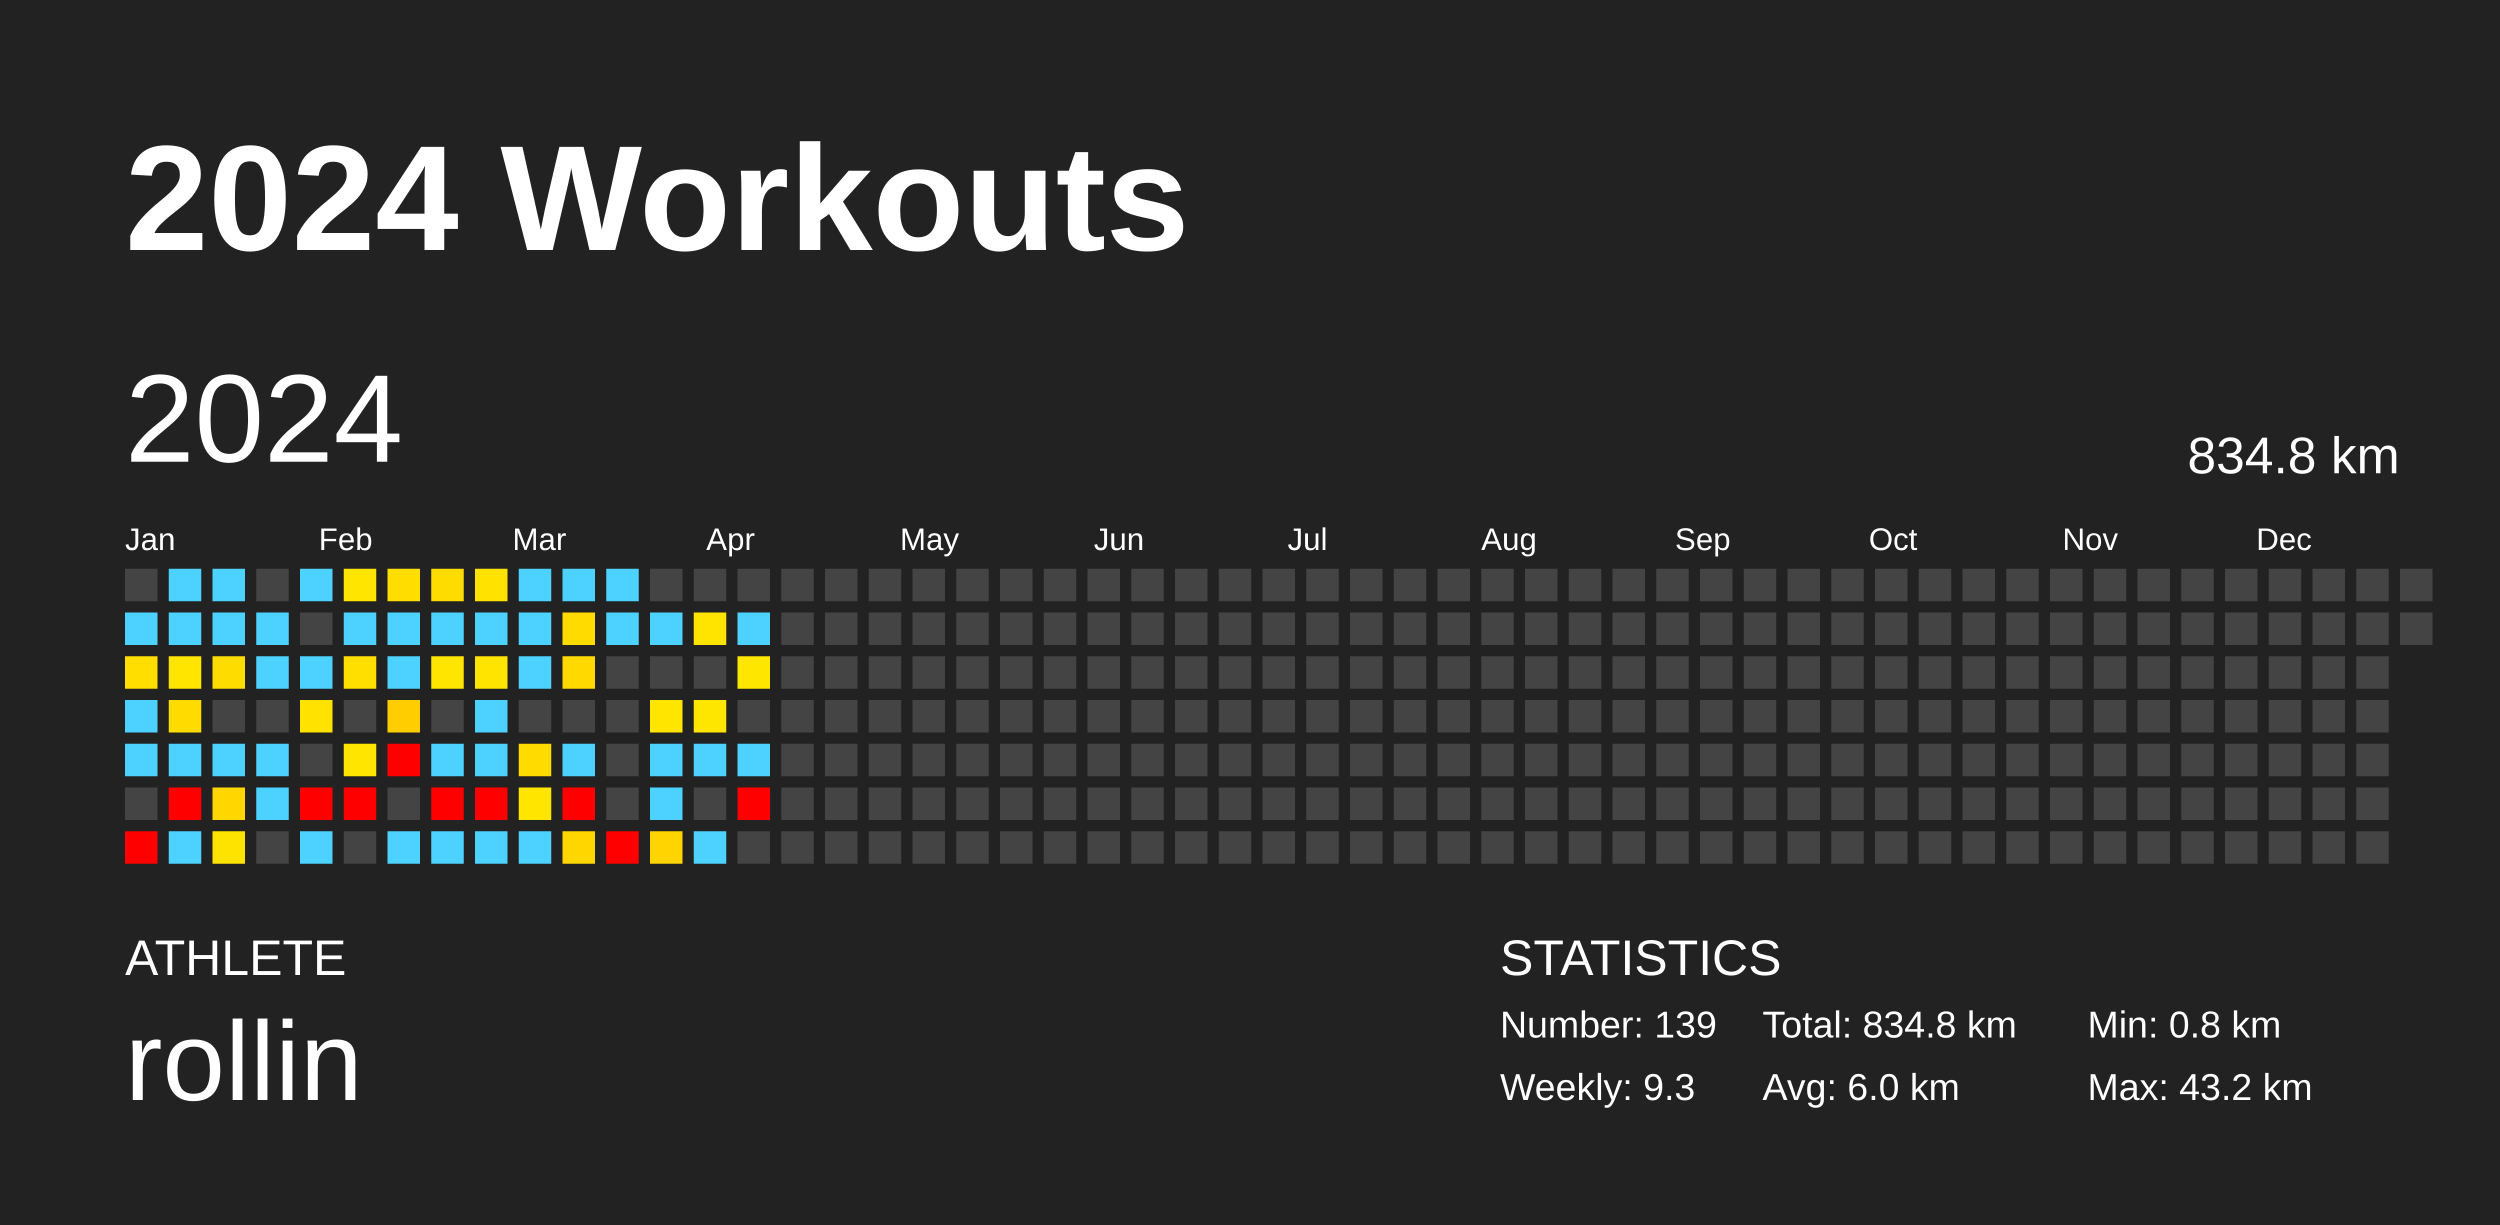
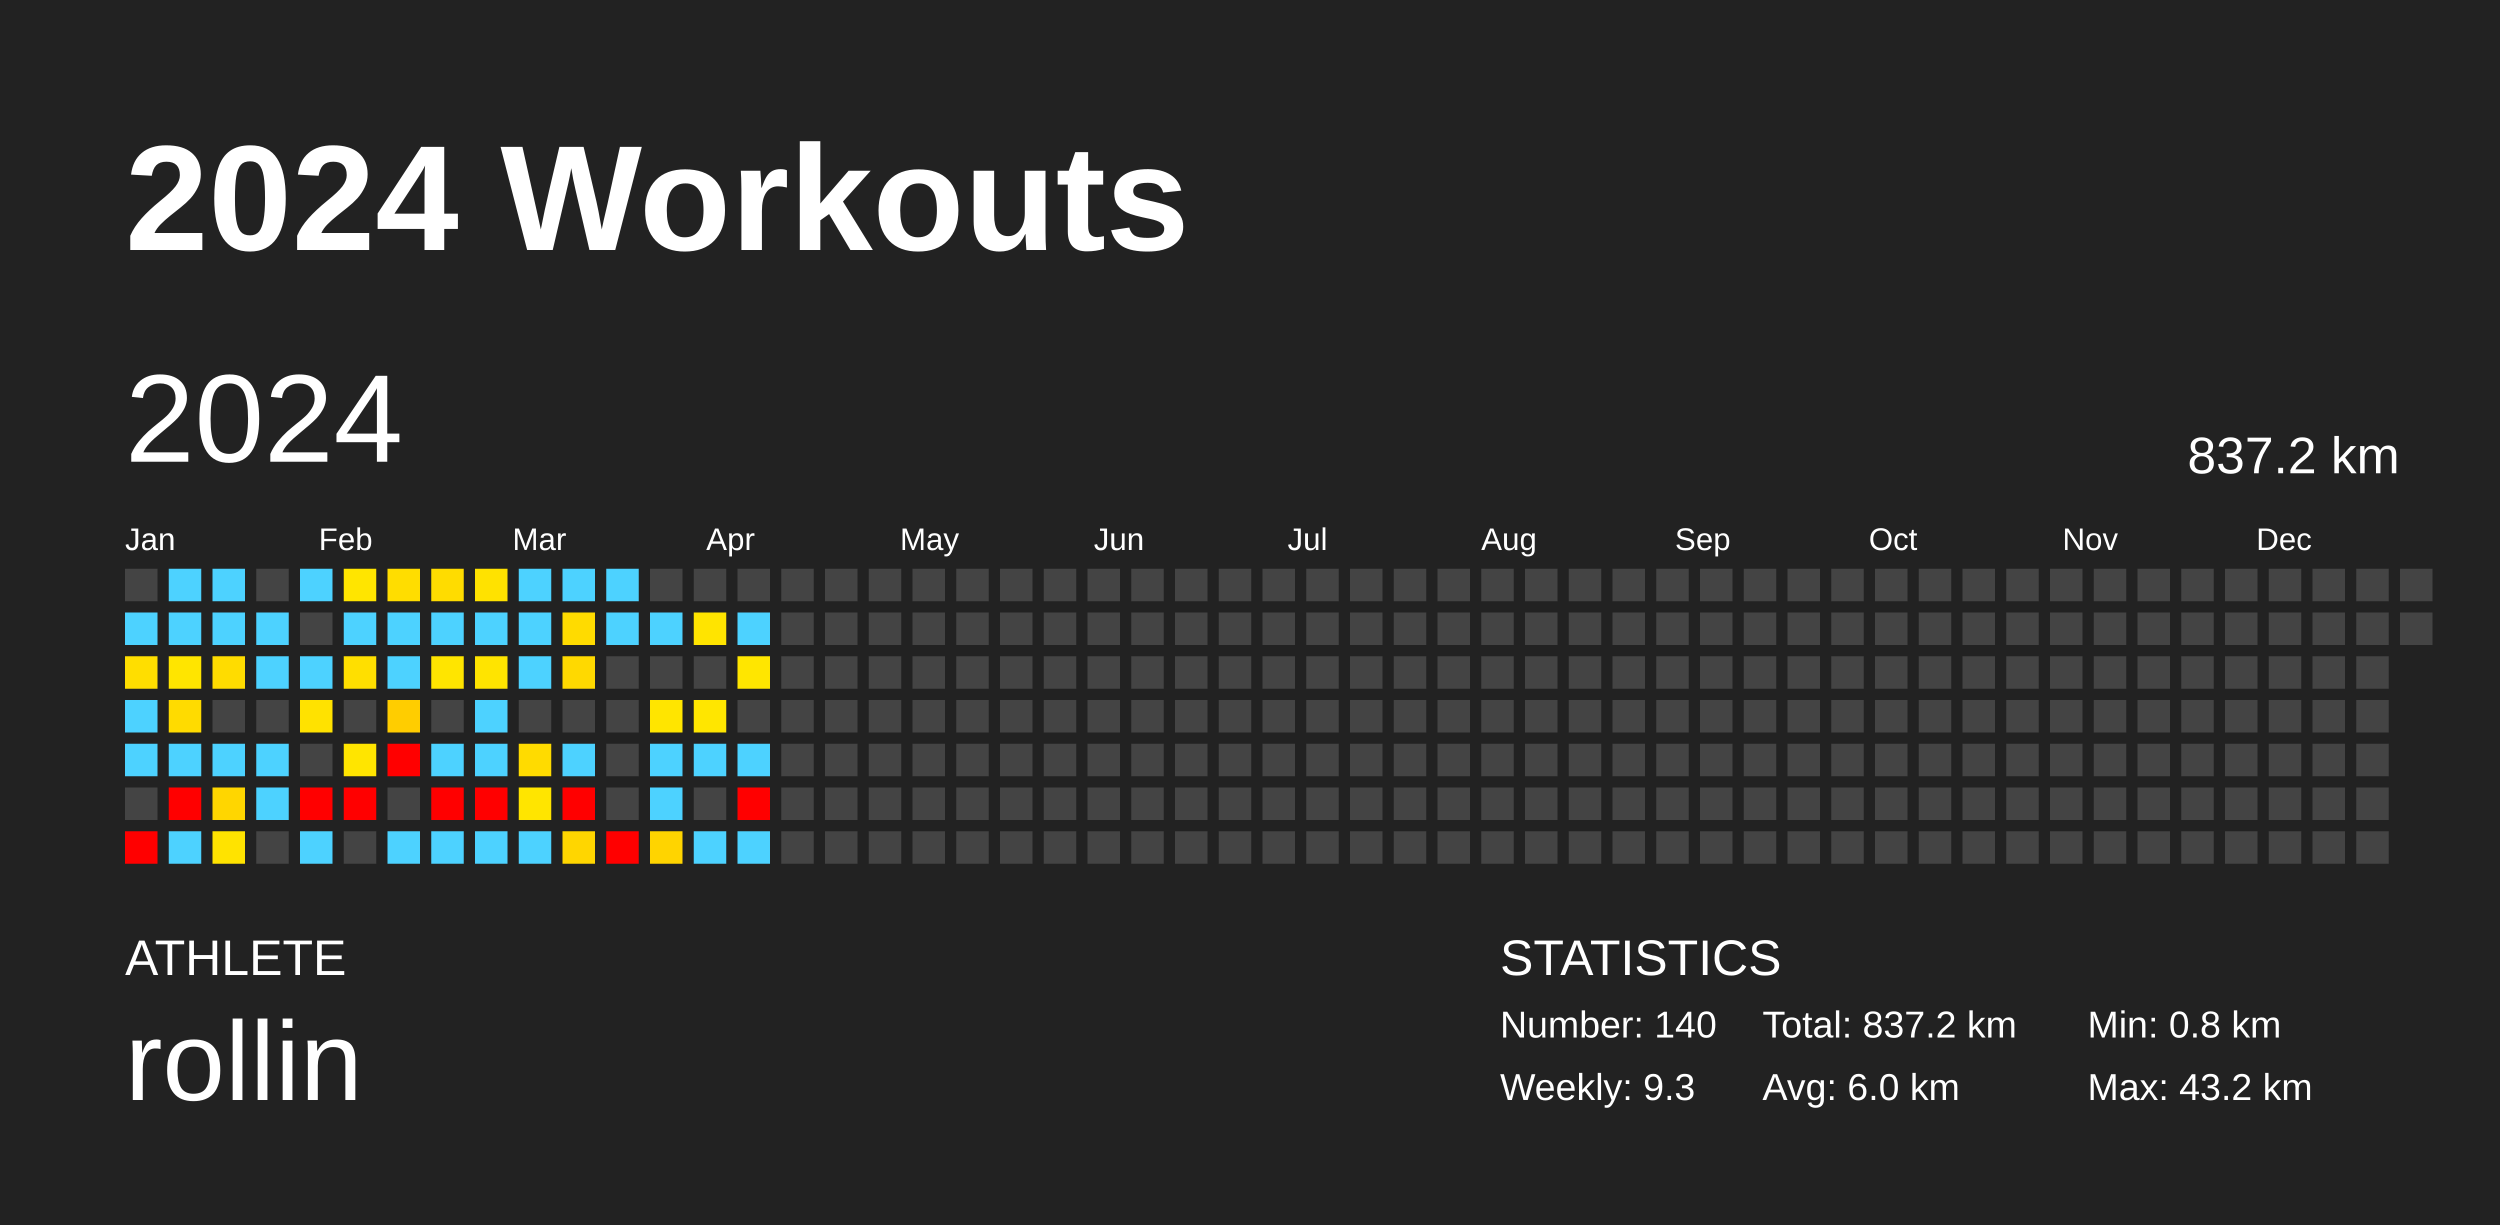
<svg xmlns="http://www.w3.org/2000/svg" baseProfile="full" height="98mm" version="1.1" viewBox="0,0,200,98" width="200mm">
  <defs />
  <rect fill="#222222" height="98" width="200" x="0" y="0" />
  <text fill="#FFFFFF" style="font-size:12px; font-family:Arial; font-weight:bold;" x="10" y="20">2024 Workouts</text>
  <text fill="#FFFFFF" style="font-size:4px; font-family:Arial" x="10" y="78">ATHLETE</text>
  <text fill="#FFFFFF" style="font-size:9px; font-family:Arial" x="10" y="88">rollin</text>
  <text fill="#FFFFFF" style="font-size:4px; font-family:Arial" x="120" y="78">STATISTICS</text>
-   <text fill="#FFFFFF" style="font-size:3px; font-family:Arial" x="120" y="83">Number: 139</text>
+   <text fill="#FFFFFF" style="font-size:3px; font-family:Arial" x="120" y="83">Number: 140</text>
  <text fill="#FFFFFF" style="font-size:3px; font-family:Arial" x="120" y="88">Weekly: 9.3</text>
-   <text fill="#FFFFFF" style="font-size:3px; font-family:Arial" x="141" y="83">Total: 834.8 km</text>
+   <text fill="#FFFFFF" style="font-size:3px; font-family:Arial" x="141" y="83">Total: 837.2 km</text>
  <text fill="#FFFFFF" style="font-size:3px; font-family:Arial" x="141" y="88">Avg: 6.0 km</text>
  <text fill="#FFFFFF" style="font-size:3px; font-family:Arial" x="167" y="83">Min: 0.8 km</text>
  <text fill="#FFFFFF" style="font-size:3px; font-family:Arial" x="167" y="88">Max: 43.2 km</text>
  <text dominant-baseline="hanging" fill="#FFFFFF" style="font-size:10.0px; font-family:Arial;" x="10" y="30">2024</text>
-   <text dominant-baseline="hanging" fill="#FFFFFF" style="font-size:4.125px; font-family:Arial;" x="175" y="35">834.8 km</text>
+   <text dominant-baseline="hanging" fill="#FFFFFF" style="font-size:4.125px; font-family:Arial;" x="175" y="35">837.2 km</text>
  <text fill="#FFFFFF" style="font-size:2.5px; font-family:Arial" x="10.0" y="44">Jan</text>
  <text fill="#FFFFFF" style="font-size:2.5px; font-family:Arial" x="25.5" y="44">Feb</text>
  <text fill="#FFFFFF" style="font-size:2.5px; font-family:Arial" x="41.0" y="44">Mar</text>
  <text fill="#FFFFFF" style="font-size:2.5px; font-family:Arial" x="56.5" y="44">Apr</text>
  <text fill="#FFFFFF" style="font-size:2.5px; font-family:Arial" x="72.0" y="44">May</text>
  <text fill="#FFFFFF" style="font-size:2.5px; font-family:Arial" x="87.5" y="44">Jun</text>
  <text fill="#FFFFFF" style="font-size:2.5px; font-family:Arial" x="103.0" y="44">Jul</text>
  <text fill="#FFFFFF" style="font-size:2.5px; font-family:Arial" x="118.5" y="44">Aug</text>
  <text fill="#FFFFFF" style="font-size:2.5px; font-family:Arial" x="134.0" y="44">Sep</text>
  <text fill="#FFFFFF" style="font-size:2.5px; font-family:Arial" x="149.5" y="44">Oct</text>
  <text fill="#FFFFFF" style="font-size:2.5px; font-family:Arial" x="165.0" y="44">Nov</text>
  <text fill="#FFFFFF" style="font-size:2.5px; font-family:Arial" x="180.5" y="44">Dec</text>
  <rect fill="#444444" height="2.6" width="2.6" x="10.0" y="45.5" />
  <rect fill="#4dd2ff" height="2.6" width="2.6" x="10.0" y="49.0" />
  <rect fill="#ffde00" height="2.6" width="2.6" x="10.0" y="52.5" />
  <rect fill="#4dd2ff" height="2.6" width="2.6" x="10.0" y="56.0" />
  <rect fill="#4dd2ff" height="2.6" width="2.6" x="10.0" y="59.5" />
  <rect fill="#444444" height="2.6" width="2.6" x="10.0" y="63.0" />
  <rect fill="red" height="2.6" width="2.6" x="10.0" y="66.5" />
  <rect fill="#4dd2ff" height="2.6" width="2.6" x="13.5" y="45.5" />
  <rect fill="#4dd2ff" height="2.6" width="2.6" x="13.5" y="49.0" />
  <rect fill="#ffe500" height="2.6" width="2.6" x="13.5" y="52.5" />
  <rect fill="#ffdb00" height="2.6" width="2.6" x="13.5" y="56.0" />
  <rect fill="#4dd2ff" height="2.6" width="2.6" x="13.5" y="59.5" />
  <rect fill="red" height="2.6" width="2.6" x="13.5" y="63.0" />
  <rect fill="#4dd2ff" height="2.6" width="2.6" x="13.5" y="66.5" />
  <rect fill="#4dd2ff" height="2.6" width="2.6" x="17.0" y="45.5" />
  <rect fill="#4dd2ff" height="2.6" width="2.6" x="17.0" y="49.0" />
  <rect fill="#ffdc00" height="2.6" width="2.6" x="17.0" y="52.5" />
  <rect fill="#444444" height="2.6" width="2.6" x="17.0" y="56.0" />
  <rect fill="#4dd2ff" height="2.6" width="2.6" x="17.0" y="59.5" />
  <rect fill="#ffd600" height="2.6" width="2.6" x="17.0" y="63.0" />
  <rect fill="#ffe300" height="2.6" width="2.6" x="17.0" y="66.5" />
  <rect fill="#444444" height="2.6" width="2.6" x="20.5" y="45.5" />
  <rect fill="#4dd2ff" height="2.6" width="2.6" x="20.5" y="49.0" />
  <rect fill="#4dd2ff" height="2.6" width="2.6" x="20.5" y="52.5" />
  <rect fill="#444444" height="2.6" width="2.6" x="20.5" y="56.0" />
  <rect fill="#4dd2ff" height="2.6" width="2.6" x="20.5" y="59.5" />
  <rect fill="#4dd2ff" height="2.6" width="2.6" x="20.5" y="63.0" />
  <rect fill="#444444" height="2.6" width="2.6" x="20.5" y="66.5" />
  <rect fill="#4dd2ff" height="2.6" width="2.6" x="24.0" y="45.5" />
  <rect fill="#444444" height="2.6" width="2.6" x="24.0" y="49.0" />
  <rect fill="#4dd2ff" height="2.6" width="2.6" x="24.0" y="52.5" />
  <rect fill="#ffe200" height="2.6" width="2.6" x="24.0" y="56.0" />
  <rect fill="#444444" height="2.6" width="2.6" x="24.0" y="59.5" />
  <rect fill="red" height="2.6" width="2.6" x="24.0" y="63.0" />
  <rect fill="#4dd2ff" height="2.6" width="2.6" x="24.0" y="66.5" />
  <rect fill="#ffe500" height="2.6" width="2.6" x="27.5" y="45.5" />
  <rect fill="#4dd2ff" height="2.6" width="2.6" x="27.5" y="49.0" />
  <rect fill="#ffdf00" height="2.6" width="2.6" x="27.5" y="52.5" />
  <rect fill="#444444" height="2.6" width="2.6" x="27.5" y="56.0" />
  <rect fill="#ffe500" height="2.6" width="2.6" x="27.5" y="59.5" />
  <rect fill="red" height="2.6" width="2.6" x="27.5" y="63.0" />
  <rect fill="#444444" height="2.6" width="2.6" x="27.5" y="66.5" />
  <rect fill="#ffdd00" height="2.6" width="2.6" x="31.0" y="45.5" />
  <rect fill="#4dd2ff" height="2.6" width="2.6" x="31.0" y="49.0" />
  <rect fill="#4dd2ff" height="2.6" width="2.6" x="31.0" y="52.5" />
  <rect fill="#ffcd00" height="2.6" width="2.6" x="31.0" y="56.0" />
  <rect fill="red" height="2.6" width="2.6" x="31.0" y="59.5" />
  <rect fill="#444444" height="2.6" width="2.6" x="31.0" y="63.0" />
  <rect fill="#4dd2ff" height="2.6" width="2.6" x="31.0" y="66.5" />
  <rect fill="#ffdc00" height="2.6" width="2.6" x="34.5" y="45.5" />
  <rect fill="#4dd2ff" height="2.6" width="2.6" x="34.5" y="49.0" />
  <rect fill="#ffe500" height="2.6" width="2.6" x="34.5" y="52.5" />
  <rect fill="#444444" height="2.6" width="2.6" x="34.5" y="56.0" />
  <rect fill="#4dd2ff" height="2.6" width="2.6" x="34.5" y="59.5" />
  <rect fill="red" height="2.6" width="2.6" x="34.5" y="63.0" />
  <rect fill="#4dd2ff" height="2.6" width="2.6" x="34.5" y="66.5" />
  <rect fill="#ffe200" height="2.6" width="2.6" x="38.0" y="45.5" />
  <rect fill="#4dd2ff" height="2.6" width="2.6" x="38.0" y="49.0" />
  <rect fill="#ffe400" height="2.6" width="2.6" x="38.0" y="52.5" />
  <rect fill="#4dd2ff" height="2.6" width="2.6" x="38.0" y="56.0" />
  <rect fill="#4dd2ff" height="2.6" width="2.6" x="38.0" y="59.5" />
  <rect fill="red" height="2.6" width="2.6" x="38.0" y="63.0" />
  <rect fill="#4dd2ff" height="2.6" width="2.6" x="38.0" y="66.5" />
  <rect fill="#4dd2ff" height="2.6" width="2.6" x="41.5" y="45.5" />
  <rect fill="#4dd2ff" height="2.6" width="2.6" x="41.5" y="49.0" />
  <rect fill="#4dd2ff" height="2.6" width="2.6" x="41.5" y="52.5" />
  <rect fill="#444444" height="2.6" width="2.6" x="41.5" y="56.0" />
  <rect fill="#ffdb00" height="2.6" width="2.6" x="41.5" y="59.5" />
  <rect fill="#ffe500" height="2.6" width="2.6" x="41.5" y="63.0" />
  <rect fill="#4dd2ff" height="2.6" width="2.6" x="41.5" y="66.5" />
  <rect fill="#4dd2ff" height="2.6" width="2.6" x="45.0" y="45.5" />
  <rect fill="#ffdb00" height="2.6" width="2.6" x="45.0" y="49.0" />
  <rect fill="#ffd900" height="2.6" width="2.6" x="45.0" y="52.5" />
  <rect fill="#444444" height="2.6" width="2.6" x="45.0" y="56.0" />
  <rect fill="#4dd2ff" height="2.6" width="2.6" x="45.0" y="59.5" />
  <rect fill="red" height="2.6" width="2.6" x="45.0" y="63.0" />
  <rect fill="#ffd600" height="2.6" width="2.6" x="45.0" y="66.5" />
  <rect fill="#4dd2ff" height="2.6" width="2.6" x="48.5" y="45.5" />
  <rect fill="#4dd2ff" height="2.6" width="2.6" x="48.5" y="49.0" />
  <rect fill="#444444" height="2.6" width="2.6" x="48.5" y="52.5" />
  <rect fill="#444444" height="2.6" width="2.6" x="48.5" y="56.0" />
  <rect fill="#444444" height="2.6" width="2.6" x="48.5" y="59.5" />
  <rect fill="#444444" height="2.6" width="2.6" x="48.5" y="63.0" />
  <rect fill="red" height="2.6" width="2.6" x="48.5" y="66.5" />
  <rect fill="#444444" height="2.6" width="2.6" x="52.0" y="45.5" />
  <rect fill="#4dd2ff" height="2.6" width="2.6" x="52.0" y="49.0" />
  <rect fill="#444444" height="2.6" width="2.6" x="52.0" y="52.5" />
  <rect fill="#ffe500" height="2.6" width="2.6" x="52.0" y="56.0" />
  <rect fill="#4dd2ff" height="2.6" width="2.6" x="52.0" y="59.5" />
  <rect fill="#4dd2ff" height="2.6" width="2.6" x="52.0" y="63.0" />
  <rect fill="#ffd400" height="2.6" width="2.6" x="52.0" y="66.5" />
  <rect fill="#444444" height="2.6" width="2.6" x="55.5" y="45.5" />
  <rect fill="#ffe400" height="2.6" width="2.6" x="55.5" y="49.0" />
  <rect fill="#444444" height="2.6" width="2.6" x="55.5" y="52.5" />
  <rect fill="#ffe600" height="2.6" width="2.6" x="55.5" y="56.0" />
  <rect fill="#4dd2ff" height="2.6" width="2.6" x="55.5" y="59.5" />
  <rect fill="#444444" height="2.6" width="2.6" x="55.5" y="63.0" />
  <rect fill="#4dd2ff" height="2.6" width="2.6" x="55.5" y="66.5" />
  <rect fill="#444444" height="2.6" width="2.6" x="59.0" y="45.5" />
  <rect fill="#4dd2ff" height="2.6" width="2.6" x="59.0" y="49.0" />
  <rect fill="#ffe600" height="2.6" width="2.6" x="59.0" y="52.5" />
  <rect fill="#444444" height="2.6" width="2.6" x="59.0" y="56.0" />
  <rect fill="#4dd2ff" height="2.6" width="2.6" x="59.0" y="59.5" />
  <rect fill="red" height="2.6" width="2.6" x="59.0" y="63.0" />
-   <rect fill="#444444" height="2.6" width="2.6" x="59.0" y="66.5" />
+   <rect fill="#4dd2ff" height="2.6" width="2.6" x="59.0" y="66.5" />
  <rect fill="#444444" height="2.6" width="2.6" x="62.5" y="45.5" />
  <rect fill="#444444" height="2.6" width="2.6" x="62.5" y="49.0" />
  <rect fill="#444444" height="2.6" width="2.6" x="62.5" y="52.5" />
  <rect fill="#444444" height="2.6" width="2.6" x="62.5" y="56.0" />
  <rect fill="#444444" height="2.6" width="2.6" x="62.5" y="59.5" />
  <rect fill="#444444" height="2.6" width="2.6" x="62.5" y="63.0" />
  <rect fill="#444444" height="2.6" width="2.6" x="62.5" y="66.5" />
  <rect fill="#444444" height="2.6" width="2.6" x="66.0" y="45.5" />
  <rect fill="#444444" height="2.6" width="2.6" x="66.0" y="49.0" />
  <rect fill="#444444" height="2.6" width="2.6" x="66.0" y="52.5" />
  <rect fill="#444444" height="2.6" width="2.6" x="66.0" y="56.0" />
  <rect fill="#444444" height="2.6" width="2.6" x="66.0" y="59.5" />
  <rect fill="#444444" height="2.6" width="2.6" x="66.0" y="63.0" />
  <rect fill="#444444" height="2.6" width="2.6" x="66.0" y="66.5" />
  <rect fill="#444444" height="2.6" width="2.6" x="69.5" y="45.5" />
  <rect fill="#444444" height="2.6" width="2.6" x="69.5" y="49.0" />
  <rect fill="#444444" height="2.6" width="2.6" x="69.5" y="52.5" />
  <rect fill="#444444" height="2.6" width="2.6" x="69.5" y="56.0" />
  <rect fill="#444444" height="2.6" width="2.6" x="69.5" y="59.5" />
  <rect fill="#444444" height="2.6" width="2.6" x="69.5" y="63.0" />
  <rect fill="#444444" height="2.6" width="2.6" x="69.5" y="66.5" />
  <rect fill="#444444" height="2.6" width="2.6" x="73.0" y="45.5" />
  <rect fill="#444444" height="2.6" width="2.6" x="73.0" y="49.0" />
  <rect fill="#444444" height="2.6" width="2.6" x="73.0" y="52.5" />
  <rect fill="#444444" height="2.6" width="2.6" x="73.0" y="56.0" />
  <rect fill="#444444" height="2.6" width="2.6" x="73.0" y="59.5" />
  <rect fill="#444444" height="2.6" width="2.6" x="73.0" y="63.0" />
  <rect fill="#444444" height="2.6" width="2.6" x="73.0" y="66.5" />
  <rect fill="#444444" height="2.6" width="2.6" x="76.5" y="45.5" />
  <rect fill="#444444" height="2.6" width="2.6" x="76.5" y="49.0" />
  <rect fill="#444444" height="2.6" width="2.6" x="76.5" y="52.5" />
  <rect fill="#444444" height="2.6" width="2.6" x="76.5" y="56.0" />
  <rect fill="#444444" height="2.6" width="2.6" x="76.5" y="59.5" />
  <rect fill="#444444" height="2.6" width="2.6" x="76.5" y="63.0" />
  <rect fill="#444444" height="2.6" width="2.6" x="76.5" y="66.5" />
  <rect fill="#444444" height="2.6" width="2.6" x="80.0" y="45.5" />
  <rect fill="#444444" height="2.6" width="2.6" x="80.0" y="49.0" />
  <rect fill="#444444" height="2.6" width="2.6" x="80.0" y="52.5" />
  <rect fill="#444444" height="2.6" width="2.6" x="80.0" y="56.0" />
  <rect fill="#444444" height="2.6" width="2.6" x="80.0" y="59.5" />
  <rect fill="#444444" height="2.6" width="2.6" x="80.0" y="63.0" />
  <rect fill="#444444" height="2.6" width="2.6" x="80.0" y="66.5" />
  <rect fill="#444444" height="2.6" width="2.6" x="83.5" y="45.5" />
  <rect fill="#444444" height="2.6" width="2.6" x="83.5" y="49.0" />
  <rect fill="#444444" height="2.6" width="2.6" x="83.5" y="52.5" />
  <rect fill="#444444" height="2.6" width="2.6" x="83.5" y="56.0" />
  <rect fill="#444444" height="2.6" width="2.6" x="83.5" y="59.5" />
  <rect fill="#444444" height="2.6" width="2.6" x="83.5" y="63.0" />
  <rect fill="#444444" height="2.6" width="2.6" x="83.5" y="66.5" />
  <rect fill="#444444" height="2.6" width="2.6" x="87.0" y="45.5" />
  <rect fill="#444444" height="2.6" width="2.6" x="87.0" y="49.0" />
  <rect fill="#444444" height="2.6" width="2.6" x="87.0" y="52.5" />
  <rect fill="#444444" height="2.6" width="2.6" x="87.0" y="56.0" />
  <rect fill="#444444" height="2.6" width="2.6" x="87.0" y="59.5" />
  <rect fill="#444444" height="2.6" width="2.6" x="87.0" y="63.0" />
  <rect fill="#444444" height="2.6" width="2.6" x="87.0" y="66.5" />
  <rect fill="#444444" height="2.6" width="2.6" x="90.5" y="45.5" />
  <rect fill="#444444" height="2.6" width="2.6" x="90.5" y="49.0" />
  <rect fill="#444444" height="2.6" width="2.6" x="90.5" y="52.5" />
  <rect fill="#444444" height="2.6" width="2.6" x="90.5" y="56.0" />
  <rect fill="#444444" height="2.6" width="2.6" x="90.5" y="59.5" />
  <rect fill="#444444" height="2.6" width="2.6" x="90.5" y="63.0" />
  <rect fill="#444444" height="2.6" width="2.6" x="90.5" y="66.5" />
  <rect fill="#444444" height="2.6" width="2.6" x="94.0" y="45.5" />
  <rect fill="#444444" height="2.6" width="2.6" x="94.0" y="49.0" />
  <rect fill="#444444" height="2.6" width="2.6" x="94.0" y="52.5" />
  <rect fill="#444444" height="2.6" width="2.6" x="94.0" y="56.0" />
  <rect fill="#444444" height="2.6" width="2.6" x="94.0" y="59.5" />
  <rect fill="#444444" height="2.6" width="2.6" x="94.0" y="63.0" />
  <rect fill="#444444" height="2.6" width="2.6" x="94.0" y="66.5" />
  <rect fill="#444444" height="2.6" width="2.6" x="97.5" y="45.5" />
  <rect fill="#444444" height="2.6" width="2.6" x="97.5" y="49.0" />
  <rect fill="#444444" height="2.6" width="2.6" x="97.5" y="52.5" />
  <rect fill="#444444" height="2.6" width="2.6" x="97.5" y="56.0" />
  <rect fill="#444444" height="2.6" width="2.6" x="97.5" y="59.5" />
  <rect fill="#444444" height="2.6" width="2.6" x="97.5" y="63.0" />
  <rect fill="#444444" height="2.6" width="2.6" x="97.5" y="66.5" />
  <rect fill="#444444" height="2.6" width="2.6" x="101.0" y="45.5" />
  <rect fill="#444444" height="2.6" width="2.6" x="101.0" y="49.0" />
  <rect fill="#444444" height="2.6" width="2.6" x="101.0" y="52.5" />
  <rect fill="#444444" height="2.6" width="2.6" x="101.0" y="56.0" />
  <rect fill="#444444" height="2.6" width="2.6" x="101.0" y="59.5" />
  <rect fill="#444444" height="2.6" width="2.6" x="101.0" y="63.0" />
  <rect fill="#444444" height="2.6" width="2.6" x="101.0" y="66.5" />
  <rect fill="#444444" height="2.6" width="2.6" x="104.5" y="45.5" />
  <rect fill="#444444" height="2.6" width="2.6" x="104.5" y="49.0" />
  <rect fill="#444444" height="2.6" width="2.6" x="104.5" y="52.5" />
  <rect fill="#444444" height="2.6" width="2.6" x="104.5" y="56.0" />
  <rect fill="#444444" height="2.6" width="2.6" x="104.5" y="59.5" />
  <rect fill="#444444" height="2.6" width="2.6" x="104.5" y="63.0" />
  <rect fill="#444444" height="2.6" width="2.6" x="104.5" y="66.5" />
  <rect fill="#444444" height="2.6" width="2.6" x="108.0" y="45.5" />
  <rect fill="#444444" height="2.6" width="2.6" x="108.0" y="49.0" />
  <rect fill="#444444" height="2.6" width="2.6" x="108.0" y="52.5" />
  <rect fill="#444444" height="2.6" width="2.6" x="108.0" y="56.0" />
  <rect fill="#444444" height="2.6" width="2.6" x="108.0" y="59.5" />
  <rect fill="#444444" height="2.6" width="2.6" x="108.0" y="63.0" />
  <rect fill="#444444" height="2.6" width="2.6" x="108.0" y="66.5" />
  <rect fill="#444444" height="2.6" width="2.6" x="111.5" y="45.5" />
  <rect fill="#444444" height="2.6" width="2.6" x="111.5" y="49.0" />
  <rect fill="#444444" height="2.6" width="2.6" x="111.5" y="52.5" />
  <rect fill="#444444" height="2.6" width="2.6" x="111.5" y="56.0" />
  <rect fill="#444444" height="2.6" width="2.6" x="111.5" y="59.5" />
  <rect fill="#444444" height="2.6" width="2.6" x="111.5" y="63.0" />
  <rect fill="#444444" height="2.6" width="2.6" x="111.5" y="66.5" />
  <rect fill="#444444" height="2.6" width="2.6" x="115.0" y="45.5" />
  <rect fill="#444444" height="2.6" width="2.6" x="115.0" y="49.0" />
  <rect fill="#444444" height="2.6" width="2.6" x="115.0" y="52.5" />
  <rect fill="#444444" height="2.6" width="2.6" x="115.0" y="56.0" />
  <rect fill="#444444" height="2.6" width="2.6" x="115.0" y="59.5" />
  <rect fill="#444444" height="2.6" width="2.6" x="115.0" y="63.0" />
  <rect fill="#444444" height="2.6" width="2.6" x="115.0" y="66.5" />
  <rect fill="#444444" height="2.6" width="2.6" x="118.5" y="45.5" />
  <rect fill="#444444" height="2.6" width="2.6" x="118.5" y="49.0" />
  <rect fill="#444444" height="2.6" width="2.6" x="118.5" y="52.5" />
  <rect fill="#444444" height="2.6" width="2.6" x="118.5" y="56.0" />
  <rect fill="#444444" height="2.6" width="2.6" x="118.5" y="59.5" />
  <rect fill="#444444" height="2.6" width="2.6" x="118.5" y="63.0" />
  <rect fill="#444444" height="2.6" width="2.6" x="118.5" y="66.5" />
  <rect fill="#444444" height="2.6" width="2.6" x="122.0" y="45.5" />
  <rect fill="#444444" height="2.6" width="2.6" x="122.0" y="49.0" />
  <rect fill="#444444" height="2.6" width="2.6" x="122.0" y="52.5" />
  <rect fill="#444444" height="2.6" width="2.6" x="122.0" y="56.0" />
  <rect fill="#444444" height="2.6" width="2.6" x="122.0" y="59.5" />
  <rect fill="#444444" height="2.6" width="2.6" x="122.0" y="63.0" />
  <rect fill="#444444" height="2.6" width="2.6" x="122.0" y="66.5" />
  <rect fill="#444444" height="2.6" width="2.6" x="125.5" y="45.5" />
  <rect fill="#444444" height="2.6" width="2.6" x="125.5" y="49.0" />
  <rect fill="#444444" height="2.6" width="2.6" x="125.5" y="52.5" />
  <rect fill="#444444" height="2.6" width="2.6" x="125.5" y="56.0" />
  <rect fill="#444444" height="2.6" width="2.6" x="125.5" y="59.5" />
  <rect fill="#444444" height="2.6" width="2.6" x="125.5" y="63.0" />
  <rect fill="#444444" height="2.6" width="2.6" x="125.5" y="66.5" />
  <rect fill="#444444" height="2.6" width="2.6" x="129.0" y="45.5" />
  <rect fill="#444444" height="2.6" width="2.6" x="129.0" y="49.0" />
  <rect fill="#444444" height="2.6" width="2.6" x="129.0" y="52.5" />
  <rect fill="#444444" height="2.6" width="2.6" x="129.0" y="56.0" />
  <rect fill="#444444" height="2.6" width="2.6" x="129.0" y="59.5" />
  <rect fill="#444444" height="2.6" width="2.6" x="129.0" y="63.0" />
  <rect fill="#444444" height="2.6" width="2.6" x="129.0" y="66.5" />
  <rect fill="#444444" height="2.6" width="2.6" x="132.5" y="45.5" />
  <rect fill="#444444" height="2.6" width="2.6" x="132.5" y="49.0" />
  <rect fill="#444444" height="2.6" width="2.6" x="132.5" y="52.5" />
  <rect fill="#444444" height="2.6" width="2.6" x="132.5" y="56.0" />
  <rect fill="#444444" height="2.6" width="2.6" x="132.5" y="59.5" />
  <rect fill="#444444" height="2.6" width="2.6" x="132.5" y="63.0" />
  <rect fill="#444444" height="2.6" width="2.6" x="132.5" y="66.5" />
  <rect fill="#444444" height="2.6" width="2.6" x="136.0" y="45.5" />
  <rect fill="#444444" height="2.6" width="2.6" x="136.0" y="49.0" />
  <rect fill="#444444" height="2.6" width="2.6" x="136.0" y="52.5" />
  <rect fill="#444444" height="2.6" width="2.6" x="136.0" y="56.0" />
  <rect fill="#444444" height="2.6" width="2.6" x="136.0" y="59.5" />
  <rect fill="#444444" height="2.6" width="2.6" x="136.0" y="63.0" />
  <rect fill="#444444" height="2.6" width="2.6" x="136.0" y="66.5" />
  <rect fill="#444444" height="2.6" width="2.6" x="139.5" y="45.5" />
  <rect fill="#444444" height="2.6" width="2.6" x="139.5" y="49.0" />
  <rect fill="#444444" height="2.6" width="2.6" x="139.5" y="52.5" />
  <rect fill="#444444" height="2.6" width="2.6" x="139.5" y="56.0" />
  <rect fill="#444444" height="2.6" width="2.6" x="139.5" y="59.5" />
  <rect fill="#444444" height="2.6" width="2.6" x="139.5" y="63.0" />
  <rect fill="#444444" height="2.6" width="2.6" x="139.5" y="66.5" />
  <rect fill="#444444" height="2.6" width="2.6" x="143.0" y="45.5" />
  <rect fill="#444444" height="2.6" width="2.6" x="143.0" y="49.0" />
  <rect fill="#444444" height="2.6" width="2.6" x="143.0" y="52.5" />
  <rect fill="#444444" height="2.6" width="2.6" x="143.0" y="56.0" />
  <rect fill="#444444" height="2.6" width="2.6" x="143.0" y="59.5" />
  <rect fill="#444444" height="2.6" width="2.6" x="143.0" y="63.0" />
  <rect fill="#444444" height="2.6" width="2.6" x="143.0" y="66.5" />
  <rect fill="#444444" height="2.6" width="2.6" x="146.5" y="45.5" />
  <rect fill="#444444" height="2.6" width="2.6" x="146.5" y="49.0" />
  <rect fill="#444444" height="2.6" width="2.6" x="146.5" y="52.5" />
  <rect fill="#444444" height="2.6" width="2.6" x="146.5" y="56.0" />
  <rect fill="#444444" height="2.6" width="2.6" x="146.5" y="59.5" />
  <rect fill="#444444" height="2.6" width="2.6" x="146.5" y="63.0" />
  <rect fill="#444444" height="2.6" width="2.6" x="146.5" y="66.5" />
  <rect fill="#444444" height="2.6" width="2.6" x="150.0" y="45.5" />
  <rect fill="#444444" height="2.6" width="2.6" x="150.0" y="49.0" />
  <rect fill="#444444" height="2.6" width="2.6" x="150.0" y="52.5" />
  <rect fill="#444444" height="2.6" width="2.6" x="150.0" y="56.0" />
  <rect fill="#444444" height="2.6" width="2.6" x="150.0" y="59.5" />
  <rect fill="#444444" height="2.6" width="2.6" x="150.0" y="63.0" />
  <rect fill="#444444" height="2.6" width="2.6" x="150.0" y="66.5" />
  <rect fill="#444444" height="2.6" width="2.6" x="153.5" y="45.5" />
  <rect fill="#444444" height="2.6" width="2.6" x="153.5" y="49.0" />
  <rect fill="#444444" height="2.6" width="2.6" x="153.5" y="52.5" />
  <rect fill="#444444" height="2.6" width="2.6" x="153.5" y="56.0" />
  <rect fill="#444444" height="2.6" width="2.6" x="153.5" y="59.5" />
  <rect fill="#444444" height="2.6" width="2.6" x="153.5" y="63.0" />
  <rect fill="#444444" height="2.6" width="2.6" x="153.5" y="66.5" />
  <rect fill="#444444" height="2.6" width="2.6" x="157.0" y="45.5" />
  <rect fill="#444444" height="2.6" width="2.6" x="157.0" y="49.0" />
  <rect fill="#444444" height="2.6" width="2.6" x="157.0" y="52.5" />
  <rect fill="#444444" height="2.6" width="2.6" x="157.0" y="56.0" />
  <rect fill="#444444" height="2.6" width="2.6" x="157.0" y="59.5" />
  <rect fill="#444444" height="2.6" width="2.6" x="157.0" y="63.0" />
  <rect fill="#444444" height="2.6" width="2.6" x="157.0" y="66.5" />
  <rect fill="#444444" height="2.6" width="2.6" x="160.5" y="45.5" />
  <rect fill="#444444" height="2.6" width="2.6" x="160.5" y="49.0" />
  <rect fill="#444444" height="2.6" width="2.6" x="160.5" y="52.5" />
  <rect fill="#444444" height="2.6" width="2.6" x="160.5" y="56.0" />
  <rect fill="#444444" height="2.6" width="2.6" x="160.5" y="59.5" />
  <rect fill="#444444" height="2.6" width="2.6" x="160.5" y="63.0" />
  <rect fill="#444444" height="2.6" width="2.6" x="160.5" y="66.5" />
  <rect fill="#444444" height="2.6" width="2.6" x="164.0" y="45.5" />
  <rect fill="#444444" height="2.6" width="2.6" x="164.0" y="49.0" />
  <rect fill="#444444" height="2.6" width="2.6" x="164.0" y="52.5" />
  <rect fill="#444444" height="2.6" width="2.6" x="164.0" y="56.0" />
  <rect fill="#444444" height="2.6" width="2.6" x="164.0" y="59.5" />
  <rect fill="#444444" height="2.6" width="2.6" x="164.0" y="63.0" />
  <rect fill="#444444" height="2.6" width="2.6" x="164.0" y="66.5" />
  <rect fill="#444444" height="2.6" width="2.6" x="167.5" y="45.5" />
  <rect fill="#444444" height="2.6" width="2.6" x="167.5" y="49.0" />
  <rect fill="#444444" height="2.6" width="2.6" x="167.5" y="52.5" />
  <rect fill="#444444" height="2.6" width="2.6" x="167.5" y="56.0" />
  <rect fill="#444444" height="2.6" width="2.6" x="167.5" y="59.5" />
  <rect fill="#444444" height="2.6" width="2.6" x="167.5" y="63.0" />
  <rect fill="#444444" height="2.6" width="2.6" x="167.5" y="66.5" />
  <rect fill="#444444" height="2.6" width="2.6" x="171.0" y="45.5" />
  <rect fill="#444444" height="2.6" width="2.6" x="171.0" y="49.0" />
  <rect fill="#444444" height="2.6" width="2.6" x="171.0" y="52.5" />
  <rect fill="#444444" height="2.6" width="2.6" x="171.0" y="56.0" />
  <rect fill="#444444" height="2.6" width="2.6" x="171.0" y="59.5" />
  <rect fill="#444444" height="2.6" width="2.6" x="171.0" y="63.0" />
  <rect fill="#444444" height="2.6" width="2.6" x="171.0" y="66.5" />
  <rect fill="#444444" height="2.6" width="2.6" x="174.5" y="45.5" />
  <rect fill="#444444" height="2.6" width="2.6" x="174.5" y="49.0" />
  <rect fill="#444444" height="2.6" width="2.6" x="174.5" y="52.5" />
  <rect fill="#444444" height="2.6" width="2.6" x="174.5" y="56.0" />
  <rect fill="#444444" height="2.6" width="2.6" x="174.5" y="59.5" />
  <rect fill="#444444" height="2.6" width="2.6" x="174.5" y="63.0" />
  <rect fill="#444444" height="2.6" width="2.6" x="174.5" y="66.5" />
  <rect fill="#444444" height="2.6" width="2.6" x="178.0" y="45.5" />
  <rect fill="#444444" height="2.6" width="2.6" x="178.0" y="49.0" />
  <rect fill="#444444" height="2.6" width="2.6" x="178.0" y="52.5" />
  <rect fill="#444444" height="2.6" width="2.6" x="178.0" y="56.0" />
  <rect fill="#444444" height="2.6" width="2.6" x="178.0" y="59.5" />
  <rect fill="#444444" height="2.6" width="2.6" x="178.0" y="63.0" />
  <rect fill="#444444" height="2.6" width="2.6" x="178.0" y="66.5" />
  <rect fill="#444444" height="2.6" width="2.6" x="181.5" y="45.5" />
  <rect fill="#444444" height="2.6" width="2.6" x="181.5" y="49.0" />
  <rect fill="#444444" height="2.6" width="2.6" x="181.5" y="52.5" />
  <rect fill="#444444" height="2.6" width="2.6" x="181.5" y="56.0" />
  <rect fill="#444444" height="2.6" width="2.6" x="181.5" y="59.5" />
  <rect fill="#444444" height="2.6" width="2.6" x="181.5" y="63.0" />
  <rect fill="#444444" height="2.6" width="2.6" x="181.5" y="66.5" />
  <rect fill="#444444" height="2.6" width="2.6" x="185.0" y="45.5" />
  <rect fill="#444444" height="2.6" width="2.6" x="185.0" y="49.0" />
  <rect fill="#444444" height="2.6" width="2.6" x="185.0" y="52.5" />
  <rect fill="#444444" height="2.6" width="2.6" x="185.0" y="56.0" />
  <rect fill="#444444" height="2.6" width="2.6" x="185.0" y="59.5" />
  <rect fill="#444444" height="2.6" width="2.6" x="185.0" y="63.0" />
  <rect fill="#444444" height="2.6" width="2.6" x="185.0" y="66.5" />
  <rect fill="#444444" height="2.6" width="2.6" x="188.5" y="45.5" />
  <rect fill="#444444" height="2.6" width="2.6" x="188.5" y="49.0" />
  <rect fill="#444444" height="2.6" width="2.6" x="188.5" y="52.5" />
  <rect fill="#444444" height="2.6" width="2.6" x="188.5" y="56.0" />
  <rect fill="#444444" height="2.6" width="2.6" x="188.5" y="59.5" />
  <rect fill="#444444" height="2.6" width="2.6" x="188.5" y="63.0" />
  <rect fill="#444444" height="2.6" width="2.6" x="188.5" y="66.5" />
  <rect fill="#444444" height="2.6" width="2.6" x="192.0" y="45.5" />
  <rect fill="#444444" height="2.6" width="2.6" x="192.0" y="49.0" />
</svg>
